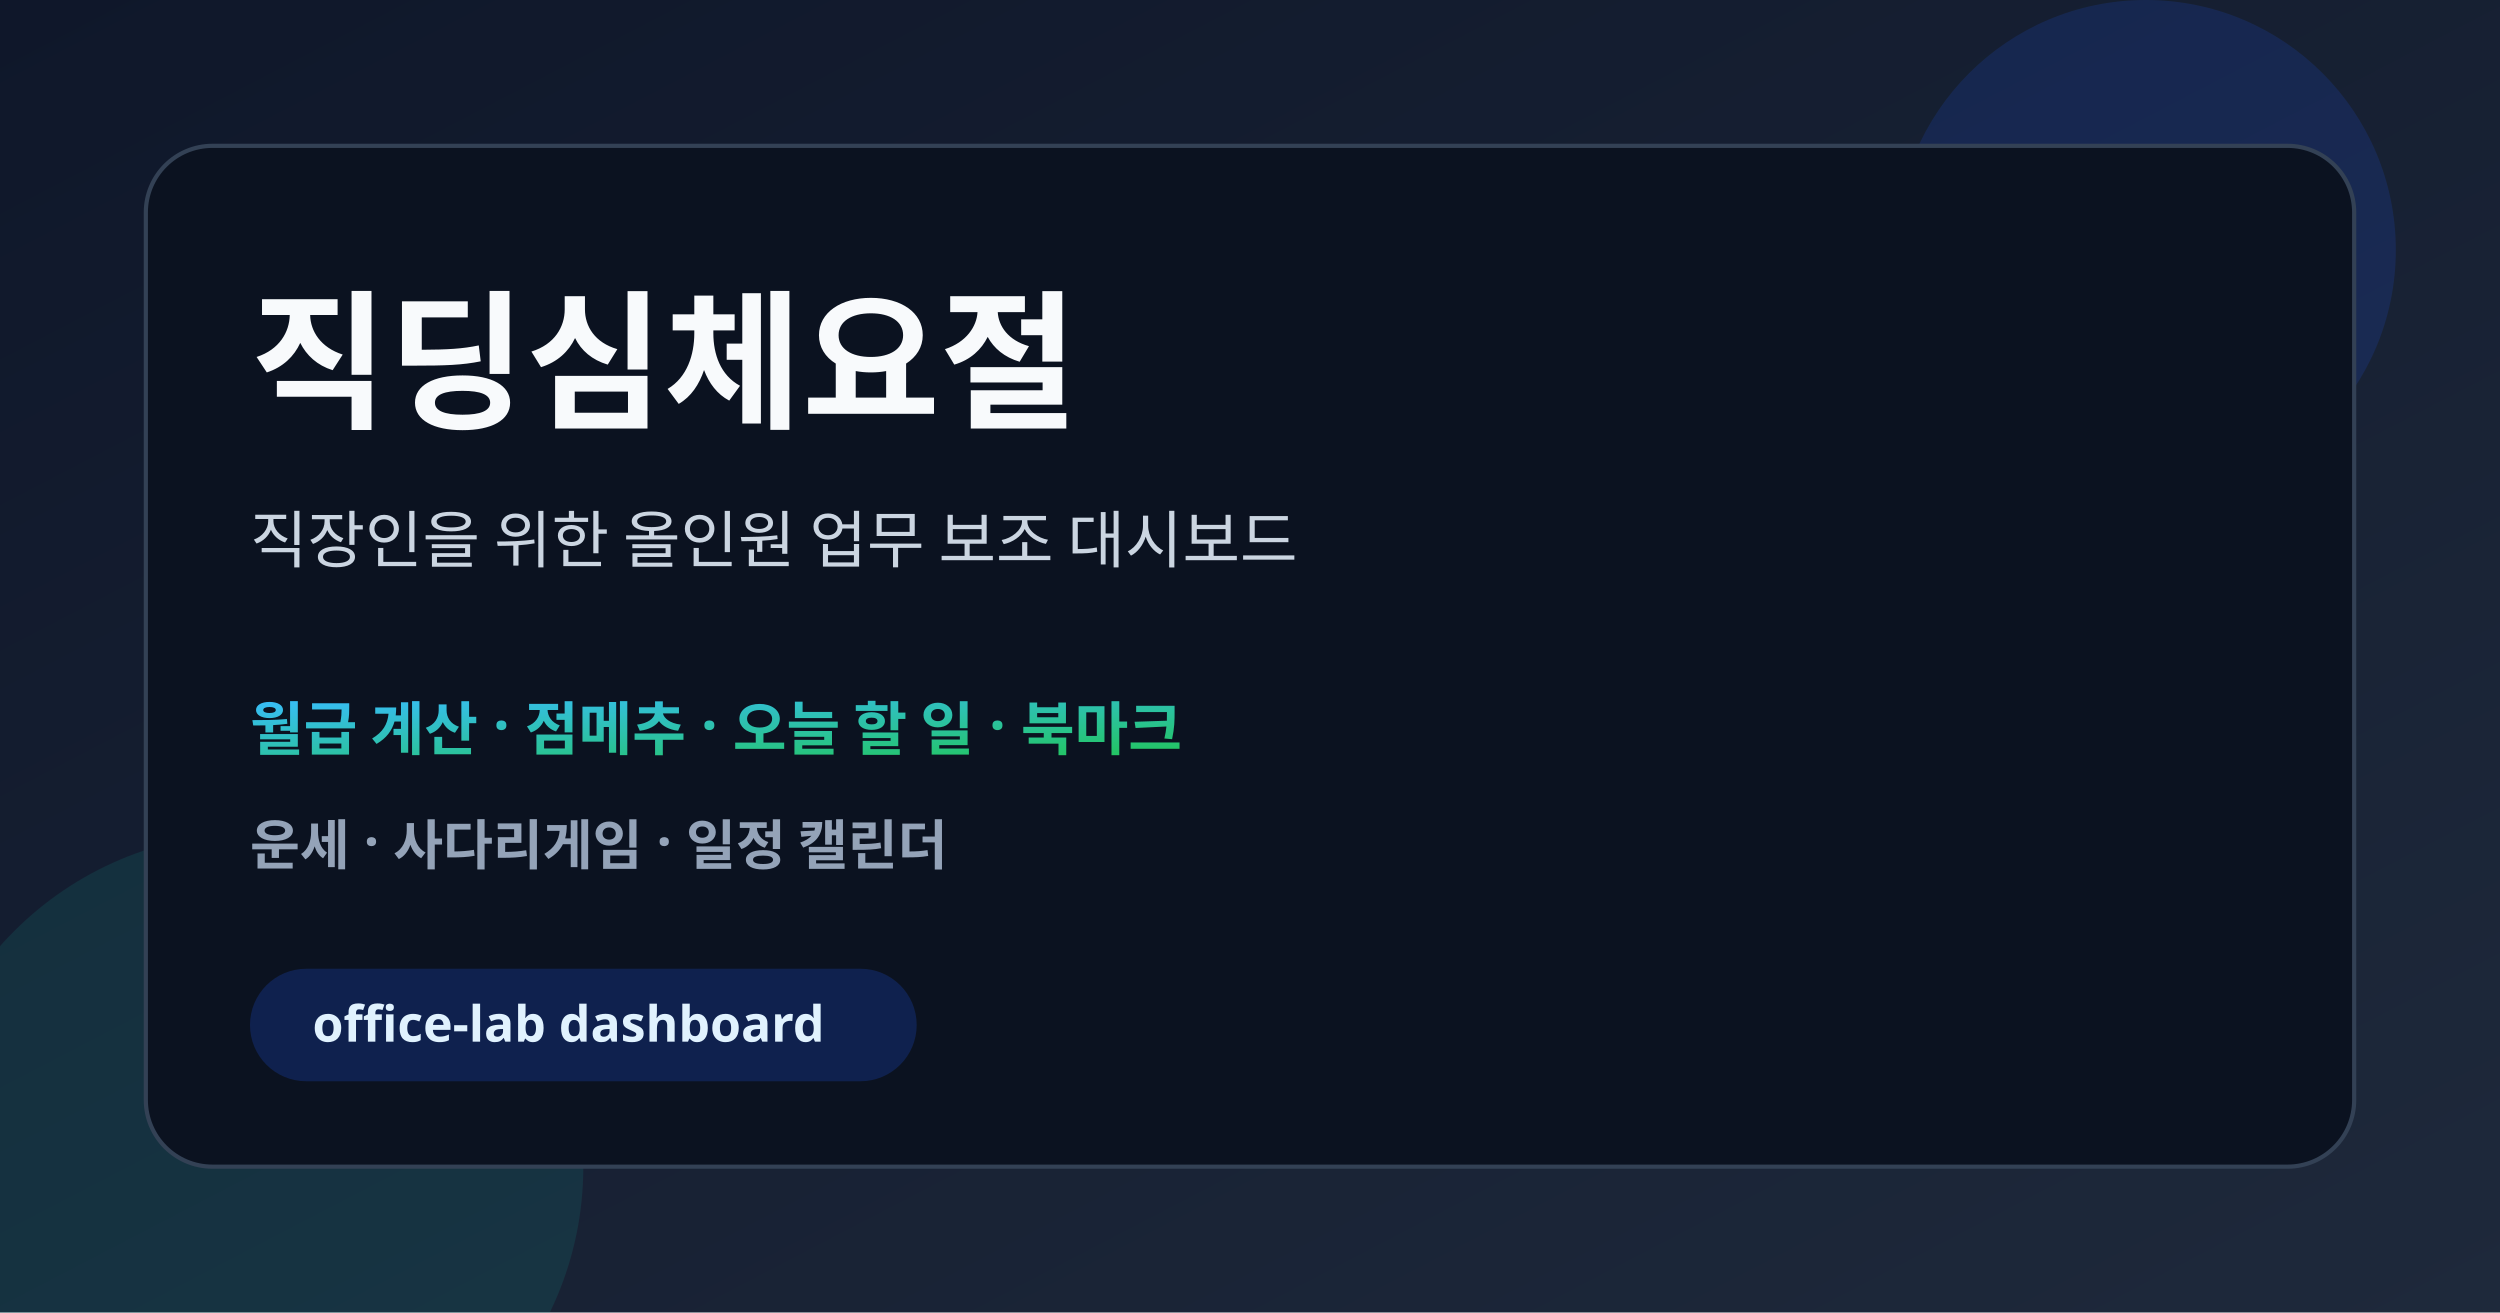
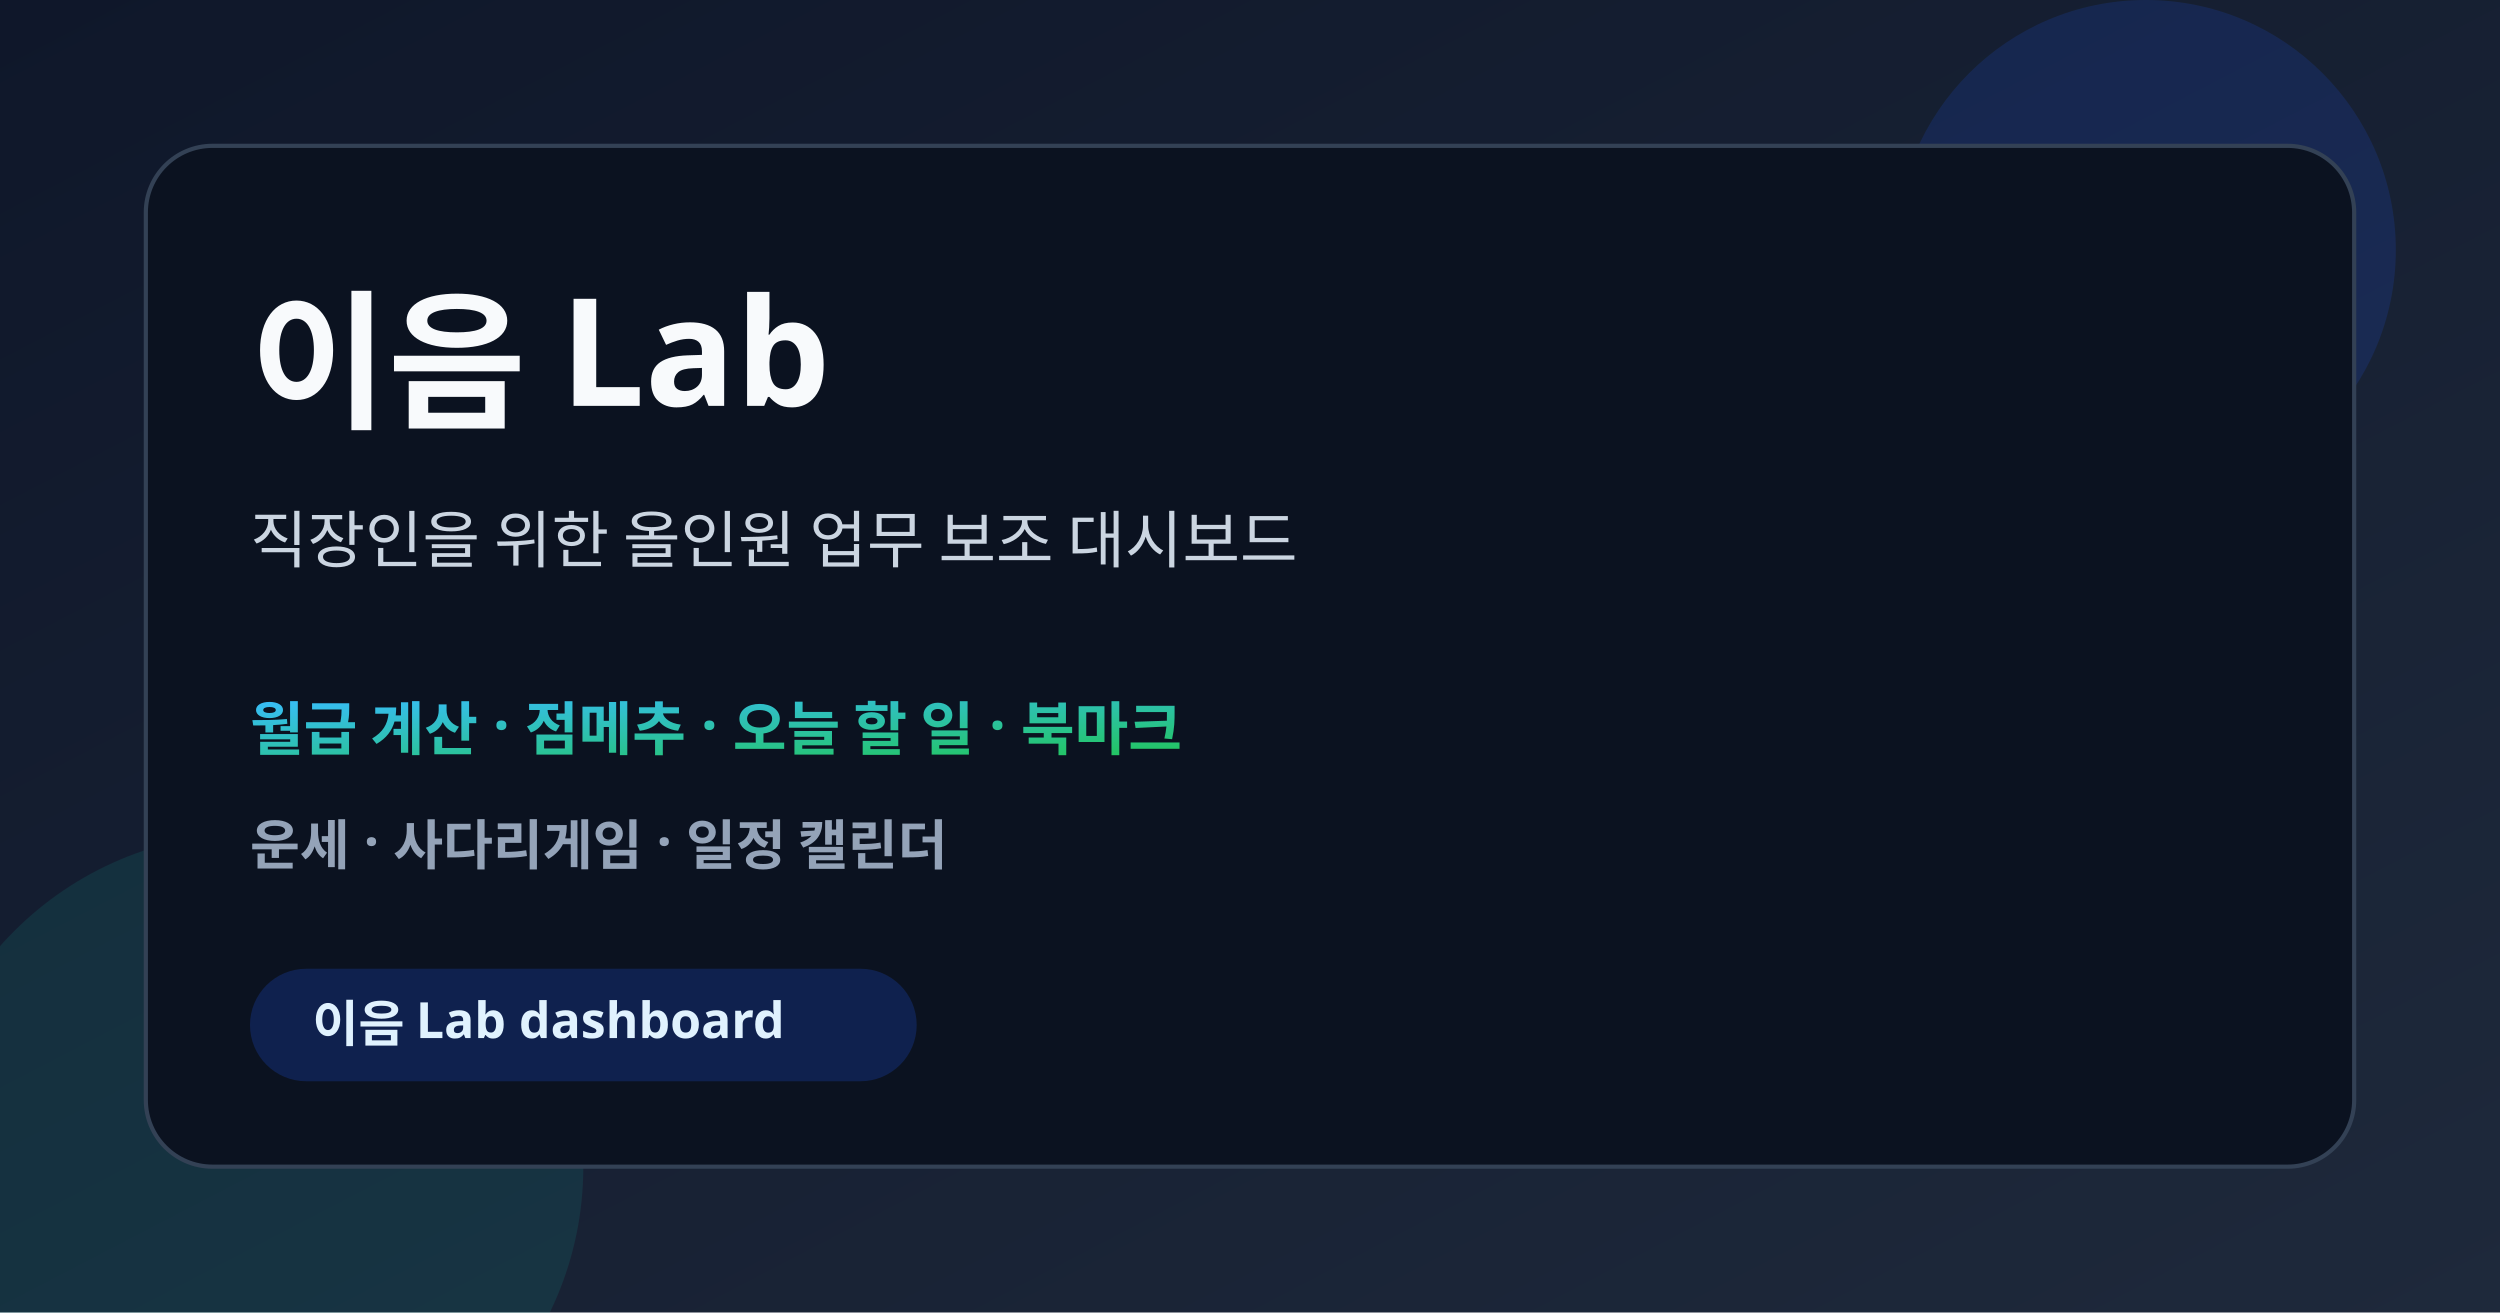
<svg xmlns="http://www.w3.org/2000/svg" width="1200" height="630" viewBox="0 0 1200 630" role="img" aria-labelledby="title desc">
  <defs>
    <linearGradient id="bg" x1="0" y1="0" x2="1" y2="1">
      <stop offset="0%" stop-color="#0f172a" />
      <stop offset="100%" stop-color="#1e293b" />
    </linearGradient>
    <linearGradient id="accent" x1="0" y1="0" x2="1" y2="1">
      <stop offset="0%" stop-color="#38bdf8" />
      <stop offset="100%" stop-color="#22c55e" />
    </linearGradient>
  </defs>
  <rect width="1200" height="630" fill="url(#bg)" />
  <circle cx="1030" cy="120" r="120" fill="#1d4ed8" opacity="0.18" />
  <circle cx="120" cy="560" r="160" fill="#14b8a6" opacity="0.12" />
  <rect x="70" y="70" width="1060" height="490" rx="32" fill="#0b1220" stroke="#334155" stroke-width="2" />
-   <text x="120" y="200" fill="#f8fafc" font-size="72" font-weight="800" font-family="Pretendard, Apple SD Gothic Neo, Malgun Gothic, sans-serif">직딩심체요절</text>
+   <text x="120" y="200" fill="#f8fafc" font-size="72" font-weight="800" font-family="Pretendard, Apple SD Gothic Neo, Malgun Gothic, sans-serif">이음 Lab</text>
  <text x="120" y="270" fill="#cbd5e1" font-size="30" font-weight="500" font-family="Pretendard, Apple SD Gothic Neo, Malgun Gothic, sans-serif">직장인을 위한 올인원 업무 보조 대시보드</text>
  <text x="120" y="360" fill="url(#accent)" font-size="28" font-weight="700" font-family="Pretendard, Apple SD Gothic Neo, Malgun Gothic, sans-serif">월급 계산  ·  점메추  ·  오늘 할 일  ·  북마크</text>
  <text x="120" y="415" fill="#94a3b8" font-size="26" font-weight="600" font-family="Pretendard, Apple SD Gothic Neo, Malgun Gothic, sans-serif">운세  ·  사다리게임  ·  일정 캘린더</text>
  <rect x="120" y="465" width="320" height="54" rx="27" fill="#1d4ed8" opacity="0.25" />
-   <text x="150" y="500" fill="#e0f2fe" font-size="24" font-weight="700" font-family="Pretendard, Apple SD Gothic Neo, Malgun Gothic, sans-serif">office-lab dashboard</text>
+   <text x="150" y="500" fill="#e0f2fe" font-size="24" font-weight="700" font-family="Pretendard, Apple SD Gothic Neo, Malgun Gothic, sans-serif">이음 Lab dashboard</text>
</svg>
